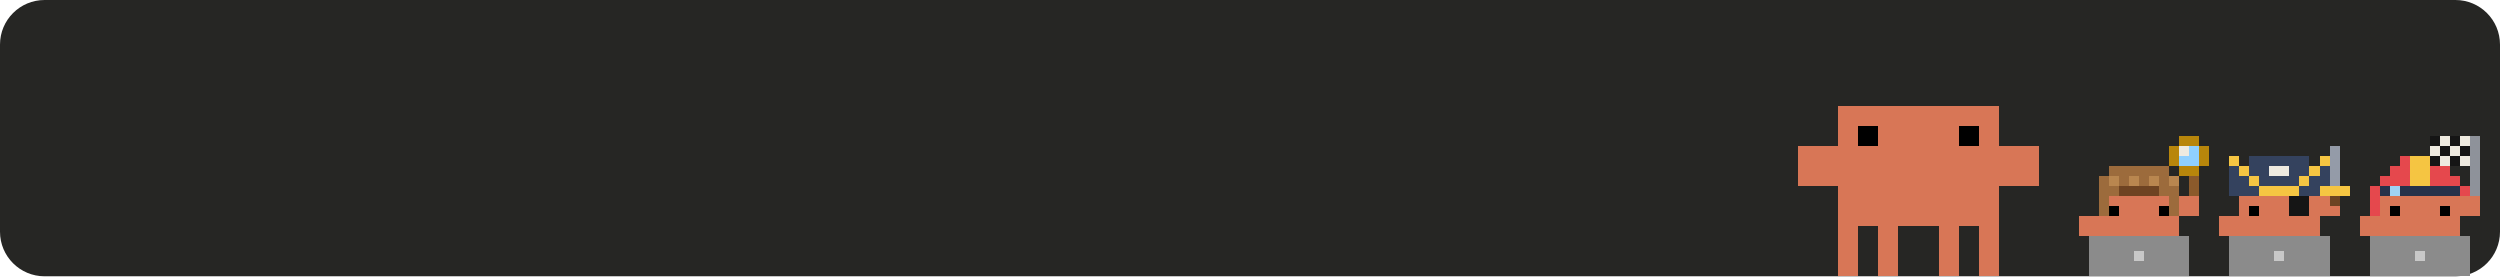
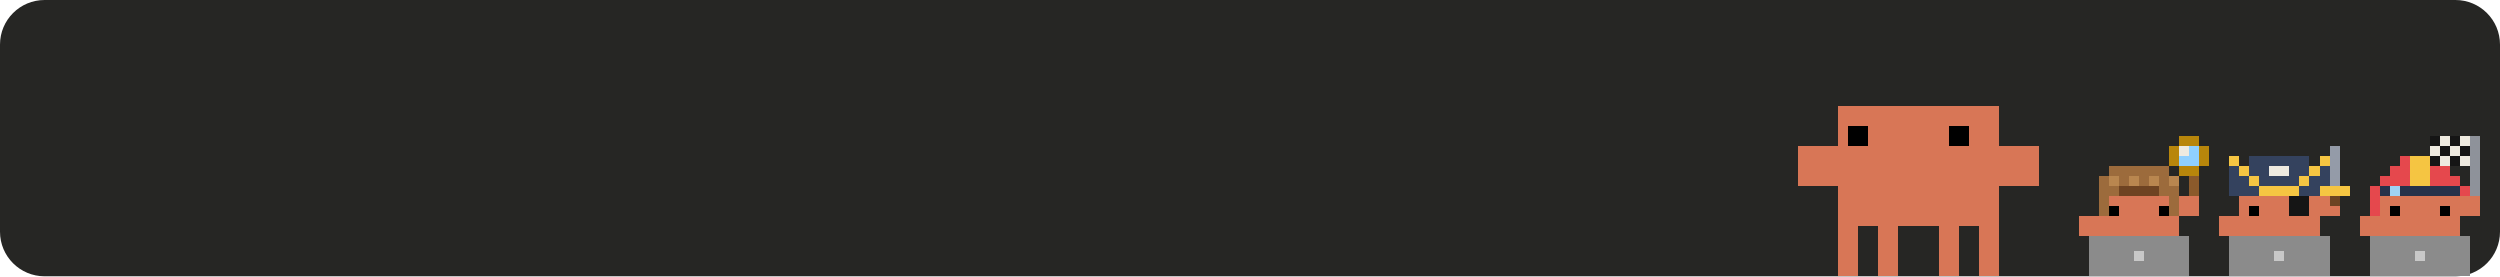
<svg xmlns="http://www.w3.org/2000/svg" width="561" height="62" viewBox="0 0 561 62">
  <rect width="561" height="62" rx="10" fill="#262624" />
  <svg width="100%" height="100%" shape-rendering="crispEdges">
-     <svg x="100%" y="10.25" width="76.5" height="51.75" viewBox="0 0 34 23" overflow="visible">
+     <svg x="100%" y="10.25" width="76.5" height="51.75" viewBox="0 0 34 23" overflow="visible" data-grid="team">
      <g data-term="skip">
        <path fill="#D87656" d="M-12 15h8v2h-8z" />
        <path fill="#000000" d="M-11 16h1v1h-1zM-6 16h1v1h-1z" />
        <g>
          <path fill="#D87656" d="M-14 17h10v2h-10z" />
          <animateTransform attributeName="transform" type="translate" values="0 0;0 -0.6" dur="0.32s" begin="-3s" calcMode="discrete" repeatCount="indefinite" />
        </g>
        <path fill="#D87656" d="M-4 15h2v2h-2zM-12 19h8v2h-8zM-12 21h1v2h-1zM-10 21h1v2h-1zM-7 21h1v2h-1zM-5 21h1v2h-1z" />
        <path fill="#8b8b8b" d="M-13 19h10v4h-10z" />
        <path fill="#c8c8c8" d="M-8.5 20.5h1v1h-1z" />
      </g>
      <g data-term="only" visibility="hidden">
        <path fill="#D87656" d="M-12 15h8v2h-8zM-14 17h12v2h-12z" />
        <rect x="-12" y="17" width="2" height="2" fill="#000000">
          <animate attributeName="height" values="2;1;2" keyTimes="0;0.95;0.985" dur="4s" begin="-3s" calcMode="discrete" repeatCount="indefinite" />
          <animate attributeName="y" values="17;18;17" keyTimes="0;0.95;0.985" dur="4s" begin="-3s" calcMode="discrete" repeatCount="indefinite" />
        </rect>
        <rect x="-6" y="17" width="2" height="2" fill="#000000">
          <animate attributeName="height" values="2;1;2" keyTimes="0;0.95;0.985" dur="4s" begin="-3s" calcMode="discrete" repeatCount="indefinite" />
          <animate attributeName="y" values="17;18;17" keyTimes="0;0.95;0.985" dur="4s" begin="-3s" calcMode="discrete" repeatCount="indefinite" />
        </rect>
        <path fill="#6e6e6e" d="M-14 19h12v2h-12z" />
        <path fill="#8b8b8b" d="M-14 21h12v2h-12z" />
        <path fill="#D87656" d="M-4 15h2v2h-2z" />
      </g>
      <path fill="#e5484d" d="M-10 11h4v1h-4zM-11 12h6v1h-6zM-12 13h8v1h-8zM-13 14h1v3h-1zM-4 14h1v1h-1z" />
      <path fill="#f5c542" d="M-9 11h2v3h-2z" />
      <path fill="#27324a" d="M-12 14h8v1h-8z" />
      <path fill="#9fd3f5" d="M-11 14h1v1h-1z" />
      <path fill="#8e929a" d="M-3 9h1v6h-1z" />
      <rect x="-7" y="9" width="4" height="3" fill="#eeeae0">
        <animate attributeName="fill" values="#eeeae0;#151515" dur="1.2s" begin="-3s" calcMode="discrete" repeatCount="indefinite" />
      </rect>
      <path fill="#151515" d="M-7 9h1v1h-1zM-5 9h1v1h-1zM-6 10h1v1h-1zM-4 10h1v1h-1zM-7 11h1v1h-1zM-5 11h1v1h-1z">
        <animate attributeName="fill" values="#151515;#eeeae0" dur="1.2s" begin="-3s" calcMode="discrete" repeatCount="indefinite" />
      </path>
      <g data-term="skip">
        <path fill="#D87656" d="M-26 15h8v2h-8z" />
        <path fill="#000000" d="M-25 16h1v1h-1zM-20 16h1v1h-1z" />
        <g>
          <path fill="#D87656" d="M-28 17h10v2h-10z" />
          <animateTransform attributeName="transform" type="translate" values="0 0;0 -0.6" dur="0.32s" begin="-3.11s" calcMode="discrete" repeatCount="indefinite" />
        </g>
        <path fill="#D87656" d="M-18 15h2v2h-2zM-26 19h8v2h-8zM-26 21h1v2h-1zM-24 21h1v2h-1zM-21 21h1v2h-1zM-19 21h1v2h-1z" />
        <path fill="#8b8b8b" d="M-27 19h10v4h-10z" />
        <path fill="#c8c8c8" d="M-22.5 20.5h1v1h-1z" />
      </g>
      <g data-term="only" visibility="hidden">
        <path fill="#D87656" d="M-26 15h8v2h-8zM-28 17h12v2h-12z" />
        <rect x="-26" y="17" width="2" height="2" fill="#000000">
          <animate attributeName="height" values="2;1;2" keyTimes="0;0.95;0.985" dur="4s" begin="-3.77s" calcMode="discrete" repeatCount="indefinite" />
          <animate attributeName="y" values="17;18;17" keyTimes="0;0.95;0.985" dur="4s" begin="-3.77s" calcMode="discrete" repeatCount="indefinite" />
        </rect>
        <rect x="-20" y="17" width="2" height="2" fill="#000000">
          <animate attributeName="height" values="2;1;2" keyTimes="0;0.95;0.985" dur="4s" begin="-3.77s" calcMode="discrete" repeatCount="indefinite" />
          <animate attributeName="y" values="17;18;17" keyTimes="0;0.95;0.985" dur="4s" begin="-3.77s" calcMode="discrete" repeatCount="indefinite" />
        </rect>
        <path fill="#6e6e6e" d="M-28 19h12v2h-12z" />
        <path fill="#8b8b8b" d="M-28 21h12v2h-12z" />
        <path fill="#D87656" d="M-18 15h2v2h-2z" />
      </g>
      <path fill="#34425e" d="M-25 11h6v1h-6zM-27 12h10v3h-10z" />
      <path fill="#eeeae0" d="M-23 12h2v1h-2z" />
      <path fill="#f5c542" d="M-27 11h1v1h-1zM-18 11h1v1h-1zM-26 12h1v1h-1zM-19 12h1v1h-1zM-25 13h1v1h-1zM-20 13h1v1h-1zM-24 14h1v1h-1zM-23 14h1v1h-1zM-22 14h1v1h-1zM-21 14h1v1h-1z" />
      <path fill="#151515" d="M-21 15h2v2h-2z" />
      <g>
        <path fill="#949ba8" d="M-17 10h1v4h-1z" />
        <path fill="#f5c542" d="M-18 14h3v1h-3z" />
        <path fill="#6b4423" d="M-17 15h1v1h-1z" />
        <animateTransform attributeName="transform" type="translate" values="0 0;0 0;0 -1;0 0" dur="1.6s" begin="-3.11s" calcMode="discrete" repeatCount="indefinite" />
      </g>
      <g data-term="skip">
        <path fill="#D87656" d="M-40 15h8v2h-8z" />
        <path fill="#000000" d="M-39 16h1v1h-1zM-34 16h1v1h-1z" />
        <g>
          <path fill="#D87656" d="M-42 17h10v2h-10z" />
          <animateTransform attributeName="transform" type="translate" values="0 0;0 -0.6" dur="0.32s" begin="-3.22s" calcMode="discrete" repeatCount="indefinite" />
        </g>
        <path fill="#D87656" d="M-32 15h2v2h-2zM-40 19h8v2h-8zM-40 21h1v2h-1zM-38 21h1v2h-1zM-35 21h1v2h-1zM-33 21h1v2h-1z" />
        <path fill="#8b8b8b" d="M-41 19h10v4h-10z" />
        <path fill="#c8c8c8" d="M-36.5 20.5h1v1h-1z" />
      </g>
      <g data-term="only" visibility="hidden">
        <path fill="#D87656" d="M-40 15h8v2h-8zM-42 17h12v2h-12z" />
        <rect x="-40" y="17" width="2" height="2" fill="#000000">
          <animate attributeName="height" values="2;1;2" keyTimes="0;0.95;0.985" dur="4s" begin="-4.54s" calcMode="discrete" repeatCount="indefinite" />
          <animate attributeName="y" values="17;18;17" keyTimes="0;0.95;0.985" dur="4s" begin="-4.54s" calcMode="discrete" repeatCount="indefinite" />
        </rect>
        <rect x="-34" y="17" width="2" height="2" fill="#000000">
          <animate attributeName="height" values="2;1;2" keyTimes="0;0.95;0.985" dur="4s" begin="-4.54s" calcMode="discrete" repeatCount="indefinite" />
          <animate attributeName="y" values="17;18;17" keyTimes="0;0.95;0.985" dur="4s" begin="-4.54s" calcMode="discrete" repeatCount="indefinite" />
        </rect>
        <path fill="#6e6e6e" d="M-42 19h12v2h-12z" />
        <path fill="#8b8b8b" d="M-42 21h12v2h-12z" />
        <path fill="#D87656" d="M-32 15h2v2h-2z" />
      </g>
      <path fill="#9c6b3c" d="M-39 12h6v1h-6zM-40 13h8v2h-8zM-40 15h1v2h-1zM-33 15h1v2h-1z" />
      <path fill="#b9864f" d="M-39 13h1v1h-1zM-37 13h1v1h-1zM-35 13h1v1h-1zM-33 13h1v1h-1z" />
      <path fill="#6e4322" d="M-38 14h4v1h-4z" />
      <g>
        <path fill="#b8860b" d="M-32 9h2v1h-2zM-32 12h2v1h-2zM-33 10h1v2h-1zM-30 10h1v2h-1z" />
        <path fill="#8fd0ff" d="M-32 10h2v2h-2z" />
        <path fill="#eeeae0" d="M-32 10h1v1h-1z" />
        <path fill="#8b5a2b" d="M-31 13h1v2h-1z" />
        <animateTransform attributeName="transform" type="translate" values="0 0;1 0;1 1;0 1" dur="1.6s" begin="-3.22s" calcMode="discrete" repeatCount="indefinite" />
      </g>
    </svg>
    <defs>
-       <g id="clawd-sprite">
+       <g id="clawd-sprite" data-grid="clawd">
        <g transform="scale(2.25)">
          <g transform="translate(-80 0)">
-             <animateTransform attributeName="transform" type="translate" values="-80 0;-80 0;-138.8 0;-138.8 0;-92.6 0;-92.6 0;-137.4 0;-137.4 0;-80 0" keyTimes="0;0.09;0.253;0.364;0.492;0.6;0.724;0.84;1" dur="38.77s" begin="-3s" calcMode="linear" repeatCount="indefinite" />
+             <animateTransform attributeName="transform" type="translate" values="-80 0;-80 0;-193.4 0;-193.4 0;-141.6 0;-141.6 0;-180.8 0;-180.8 0;-80 0" keyTimes="0;0.079;0.335;0.409;0.525;0.598;0.686;0.773;1" dur="47.865s" begin="-3s" calcMode="linear" repeatCount="indefinite" />
            <g>
              <g visibility="visible">
-                 <animate attributeName="visibility" values="visible" keyTimes="0" dur="38.77s" begin="-3s" calcMode="discrete" repeatCount="indefinite" />
+                 <animate attributeName="visibility" values="visible" keyTimes="0" dur="47.865s" begin="-3s" calcMode="discrete" repeatCount="indefinite" />
                <g transform="translate(0 0)">
-                   <animateTransform attributeName="transform" type="translate" values="0 0" keyTimes="0" dur="38.77s" begin="-3s" calcMode="discrete" repeatCount="indefinite" />
+                   <animateTransform attributeName="transform" type="translate" values="0 0" keyTimes="0" dur="47.865s" begin="-3s" calcMode="discrete" repeatCount="indefinite" />
                  <g transform="translate(0 0)">
-                     <animateTransform attributeName="transform" type="translate" values="0 0;0 -1;0 0;0 -1;0 0;0 -1;0 0;0 -1;0 0;0 -1;0 0;0 -1;0 0;0 -1;0 0;0 -1;0 0;0 -1;0 0;0 -1;0 0;0 -1;0 0;0 -1;0 0;0 -1;0 0;0 -1;0 0;0 -1;0 0;0 -1;0 0;0 -1;0 0;0 -1;0 0;0 -1;0 0;0 -1;0 0;0 -1;0 0;0 -1;0 0;0 -1;0 0;0 -1;0 0;0 -1;0 0;0 -1;0 0;0 -1;0 0;0 -1;0 0;0 -1;0 0;0 -1;0 0;0 -1;0 0;0 -1;0 0;0 -1;0 0;0 -1;0 0;0 -1;0 0;0 -1;0 0;0 -1;0 0;0 -1;0 0;0 -1;0 0;0 -1;0 0;0 -1;0 0;0 -1;0 0;0 -1;0 0;0 -1;0 0;0 -1;0 0;0 -1;0 0;0 -1;0 0;0 -1;0 0;0 -1;0 0;0 -1;0 0;0 -1;0 0;0 -1;0 0;0 -1;0 0;0 -1;0 0;0 -1;0 0;0 -1;0 0;0 -1;0 0;0 -1;0 0;0 -1;0 0;0 -1;0 0;0 -1;0 0;0 -1;0 0;0 -1;0 0;0 -1" keyTimes="0;0.09;0.094;0.099;0.104;0.108;0.113;0.118;0.122;0.127;0.131;0.136;0.141;0.145;0.15;0.155;0.159;0.164;0.169;0.173;0.178;0.183;0.187;0.192;0.196;0.201;0.206;0.21;0.215;0.22;0.224;0.229;0.234;0.238;0.243;0.248;0.252;0.364;0.368;0.373;0.378;0.382;0.387;0.391;0.396;0.401;0.405;0.41;0.415;0.419;0.424;0.429;0.433;0.438;0.443;0.447;0.452;0.456;0.461;0.466;0.47;0.475;0.48;0.484;0.489;0.6;0.604;0.609;0.614;0.618;0.623;0.628;0.632;0.637;0.641;0.646;0.651;0.655;0.66;0.665;0.669;0.674;0.679;0.683;0.688;0.693;0.697;0.702;0.707;0.711;0.716;0.72;0.724;0.84;0.845;0.849;0.854;0.859;0.863;0.868;0.873;0.877;0.882;0.887;0.891;0.896;0.9;0.905;0.91;0.914;0.919;0.924;0.928;0.933;0.938;0.942;0.947;0.952;0.956;0.961;0.965;0.97;0.975;0.979;0.984;0.989;0.993;0.998" dur="38.77s" begin="-3s" calcMode="discrete" repeatCount="indefinite" />
+                     <animateTransform attributeName="transform" type="translate" values="0 0;0 -1;0 0;0 -1;0 0;0 -1;0 0;0 -1;0 0;0 -1;0 0;0 -1;0 0;0 -1;0 0;0 -1;0 0;0 -1;0 0;0 -1;0 0;0 -1;0 0;0 -1;0 0;0 -1;0 0;0 -1;0 0;0 -1;0 0;0 -1;0 0;0 -1;0 0;0 -1;0 0;0 -1;0 0;0 -1;0 0;0 -1;0 0;0 -1;0 0;0 -1;0 0;0 -1;0 0;0 -1;0 0;0 -1;0 0;0 -1;0 0;0 -1;0 0;0 -1;0 0;0 -1;0 0;0 -1;0 0;0 -1;0 0;0 -1;0 0;0 -1;0 0;0 -1;0 0;0 -1;0 0;0 -1;0 0;0 -1;0 0;0 -1;0 0;0 -1;0 0;0 -1;0 0;0 -1;0 0;0 -1;0 0;0 -1;0 0;0 -1;0 0;0 -1;0 0;0 -1;0 0;0 -1;0 0;0 -1;0 0;0 -1;0 0;0 -1;0 0;0 -1;0 0;0 -1;0 0;0 -1;0 0;0 -1;0 0;0 -1;0 0;0 -1;0 0;0 -1;0 0;0 -1;0 0;0 -1;0 0;0 -1;0 0;0 -1;0 0;0 -1;0 0;0 -1;0 0;0 -1;0 0;0 -1;0 0;0 -1;0 0;0 -1;0 0;0 -1;0 0;0 -1;0 0;0 -1;0 0;0 -1;0 0;0 -1;0 0;0 -1;0 0;0 -1;0 0;0 -1;0 0;0 -1;0 0;0 -1;0 0;0 -1;0 0;0 -1;0 0;0 -1;0 0;0 -1;0 0;0 -1;0 0;0 -1;0 0;0 -1;0 0;0 -1;0 0;0 -1;0 0;0 -1;0 0;0 -1;0 0;0 -1;0 0;0 -1;0 0;0 -1;0 0;0 -1" keyTimes="0;0.079;0.083;0.086;0.09;0.094;0.098;0.101;0.105;0.109;0.113;0.116;0.12;0.124;0.128;0.132;0.135;0.139;0.143;0.147;0.15;0.154;0.158;0.162;0.165;0.169;0.173;0.177;0.18;0.184;0.188;0.192;0.195;0.199;0.203;0.207;0.21;0.214;0.218;0.222;0.226;0.229;0.233;0.237;0.241;0.244;0.248;0.252;0.256;0.259;0.263;0.267;0.271;0.274;0.278;0.282;0.286;0.289;0.293;0.297;0.301;0.305;0.308;0.312;0.316;0.32;0.323;0.327;0.331;0.409;0.412;0.416;0.42;0.424;0.427;0.431;0.435;0.439;0.442;0.446;0.45;0.454;0.457;0.461;0.465;0.469;0.472;0.476;0.48;0.484;0.488;0.491;0.495;0.499;0.503;0.506;0.51;0.514;0.518;0.521;0.525;0.598;0.602;0.606;0.609;0.613;0.617;0.621;0.624;0.628;0.632;0.636;0.639;0.643;0.647;0.651;0.654;0.658;0.662;0.666;0.669;0.673;0.677;0.681;0.684;0.773;0.776;0.78;0.784;0.788;0.791;0.795;0.799;0.803;0.806;0.81;0.814;0.818;0.822;0.825;0.829;0.833;0.837;0.84;0.844;0.848;0.852;0.855;0.859;0.863;0.867;0.87;0.874;0.878;0.882;0.885;0.889;0.893;0.897;0.9;0.904;0.908;0.912;0.916;0.919;0.923;0.927;0.931;0.934;0.938;0.942;0.946;0.949;0.953;0.957;0.961;0.964;0.968;0.972;0.976;0.979;0.983;0.987;0.991;0.994;0.998" dur="47.865s" begin="-3s" calcMode="discrete" repeatCount="indefinite" />
                    <rect x="14" y="17" width="2" height="6" fill="#D87656" />
                    <rect x="24" y="17" width="2" height="6" fill="#D87656" />
                  </g>
                  <g transform="translate(0 0)">
-                     <animateTransform attributeName="transform" type="translate" values="0 0;0 -1;0 0;0 -1;0 0;0 -1;0 0;0 -1;0 0;0 -1;0 0;0 -1;0 0;0 -1;0 0;0 -1;0 0;0 -1;0 0;0 -1;0 0;0 -1;0 0;0 -1;0 0;0 -1;0 0;0 -1;0 0;0 -1;0 0;0 -1;0 0;0 -1;0 0;0 -1;0 0;0 -1;0 0;0 -1;0 0;0 -1;0 0;0 -1;0 0;0 -1;0 0;0 -1;0 0;0 -1;0 0;0 -1;0 0;0 -1;0 0;0 -1;0 0;0 -1;0 0;0 -1;0 0;0 -1;0 0;0 -1;0 0;0 -1;0 0;0 -1;0 0;0 -1;0 0;0 -1;0 0;0 -1;0 0;0 -1;0 0;0 -1;0 0;0 -1;0 0;0 -1;0 0;0 -1;0 0;0 -1;0 0;0 -1;0 0;0 -1;0 0;0 -1;0 0;0 -1;0 0;0 -1;0 0;0 -1;0 0;0 -1;0 0;0 -1;0 0;0 -1;0 0;0 -1;0 0;0 -1;0 0;0 -1;0 0;0 -1;0 0;0 -1;0 0;0 -1;0 0;0 -1;0 0;0 -1;0 0;0 -1;0 0;0 -1;0 0" keyTimes="0;0.094;0.099;0.104;0.108;0.113;0.118;0.122;0.127;0.131;0.136;0.141;0.145;0.15;0.155;0.159;0.164;0.169;0.173;0.178;0.183;0.187;0.192;0.196;0.201;0.206;0.21;0.215;0.22;0.224;0.229;0.234;0.238;0.243;0.248;0.252;0.253;0.368;0.373;0.378;0.382;0.387;0.391;0.396;0.401;0.405;0.41;0.415;0.419;0.424;0.429;0.433;0.438;0.443;0.447;0.452;0.456;0.461;0.466;0.47;0.475;0.48;0.484;0.489;0.492;0.604;0.609;0.614;0.618;0.623;0.628;0.632;0.637;0.641;0.646;0.651;0.655;0.66;0.665;0.669;0.674;0.679;0.683;0.688;0.693;0.697;0.702;0.707;0.711;0.716;0.72;0.845;0.849;0.854;0.859;0.863;0.868;0.873;0.877;0.882;0.887;0.891;0.896;0.9;0.905;0.91;0.914;0.919;0.924;0.928;0.933;0.938;0.942;0.947;0.952;0.956;0.961;0.965;0.97;0.975;0.979;0.984;0.989;0.993;0.998" dur="38.77s" begin="-3s" calcMode="discrete" repeatCount="indefinite" />
+                     <animateTransform attributeName="transform" type="translate" values="0 0;0 -1;0 0;0 -1;0 0;0 -1;0 0;0 -1;0 0;0 -1;0 0;0 -1;0 0;0 -1;0 0;0 -1;0 0;0 -1;0 0;0 -1;0 0;0 -1;0 0;0 -1;0 0;0 -1;0 0;0 -1;0 0;0 -1;0 0;0 -1;0 0;0 -1;0 0;0 -1;0 0;0 -1;0 0;0 -1;0 0;0 -1;0 0;0 -1;0 0;0 -1;0 0;0 -1;0 0;0 -1;0 0;0 -1;0 0;0 -1;0 0;0 -1;0 0;0 -1;0 0;0 -1;0 0;0 -1;0 0;0 -1;0 0;0 -1;0 0;0 -1;0 0;0 -1;0 0;0 -1;0 0;0 -1;0 0;0 -1;0 0;0 -1;0 0;0 -1;0 0;0 -1;0 0;0 -1;0 0;0 -1;0 0;0 -1;0 0;0 -1;0 0;0 -1;0 0;0 -1;0 0;0 -1;0 0;0 -1;0 0;0 -1;0 0;0 -1;0 0;0 -1;0 0;0 -1;0 0;0 -1;0 0;0 -1;0 0;0 -1;0 0;0 -1;0 0;0 -1;0 0;0 -1;0 0;0 -1;0 0;0 -1;0 0;0 -1;0 0;0 -1;0 0;0 -1;0 0;0 -1;0 0;0 -1;0 0;0 -1;0 0;0 -1;0 0;0 -1;0 0;0 -1;0 0;0 -1;0 0;0 -1;0 0;0 -1;0 0;0 -1;0 0;0 -1;0 0;0 -1;0 0;0 -1;0 0;0 -1;0 0;0 -1;0 0;0 -1;0 0;0 -1;0 0;0 -1;0 0;0 -1;0 0;0 -1;0 0;0 -1;0 0;0 -1;0 0;0 -1;0 0;0 -1;0 0;0 -1;0 0;0 -1;0 0;0 -1;0 0;0 -1;0 0" keyTimes="0;0.083;0.086;0.09;0.094;0.098;0.101;0.105;0.109;0.113;0.116;0.12;0.124;0.128;0.132;0.135;0.139;0.143;0.147;0.15;0.154;0.158;0.162;0.165;0.169;0.173;0.177;0.18;0.184;0.188;0.192;0.195;0.199;0.203;0.207;0.21;0.214;0.218;0.222;0.226;0.229;0.233;0.237;0.241;0.244;0.248;0.252;0.256;0.259;0.263;0.267;0.271;0.274;0.278;0.282;0.286;0.289;0.293;0.297;0.301;0.305;0.308;0.312;0.316;0.32;0.323;0.327;0.331;0.335;0.412;0.416;0.42;0.424;0.427;0.431;0.435;0.439;0.442;0.446;0.45;0.454;0.457;0.461;0.465;0.469;0.472;0.476;0.48;0.484;0.488;0.491;0.495;0.499;0.503;0.506;0.51;0.514;0.518;0.521;0.525;0.525;0.602;0.606;0.609;0.613;0.617;0.621;0.624;0.628;0.632;0.636;0.639;0.643;0.647;0.651;0.654;0.658;0.662;0.666;0.669;0.673;0.677;0.681;0.684;0.686;0.776;0.78;0.784;0.788;0.791;0.795;0.799;0.803;0.806;0.81;0.814;0.818;0.822;0.825;0.829;0.833;0.837;0.84;0.844;0.848;0.852;0.855;0.859;0.863;0.867;0.87;0.874;0.878;0.882;0.885;0.889;0.893;0.897;0.9;0.904;0.908;0.912;0.916;0.919;0.923;0.927;0.931;0.934;0.938;0.942;0.946;0.949;0.953;0.957;0.961;0.964;0.968;0.972;0.976;0.979;0.983;0.987;0.991;0.994;0.998" dur="47.865s" begin="-3s" calcMode="discrete" repeatCount="indefinite" />
                    <rect x="18" y="17" width="2" height="6" fill="#D87656" />
                    <rect x="28" y="17" width="2" height="6" fill="#D87656" />
                  </g>
                  <g transform="translate(0 -1)">
-                     <animateTransform attributeName="transform" type="translate" values="0 0;0 -1;0 0;0 -1;0 0;0 -1;0 0;0 -1;0 0;0 -1;0 0;0 -1;0 0;0 -1;0 0;0 -1;0 0;0 -1;0 0;0 -1;0 0;0 -1;0 0;0 -1;0 0;0 -1;0 0;0 -1;0 0;0 -1;0 0;0 -1;0 0;0 -1;0 0;0 -1;0 0;0 -1;0 0;0 -1;0 0;0 -1;0 0;0 -1;0 0;0 -1;0 0;0 -1;0 0;0 -1;0 0;0 -1;0 0;0 -1;0 0;0 -1;0 0;0 -1;0 0;0 -1;0 0;0 -1;0 0;0 -1;0 0;0 -1;0 0;0 -1;0 0;0 -1;0 0;0 -1;0 0;0 -1;0 0;0 -1;0 0;0 -1;0 0;0 -1;0 0;0 -1;0 0;0 -1;0 0;0 -1;0 0;0 -1;0 0;0 -1;0 0;0 -1;0 0;0 -1;0 0;0 -1;0 0;0 -1;0 0;0 -1;0 0;0 -1;0 0;0 -1;0 0;0 -1;0 0;0 -1;0 0;0 -1;0 0;0 -1;0 0;0 -1;0 0;0 -1;0 0;0 -1;0 0;0 -1;0 0;0 -1;0 0;0 -1;0 0;0 -1;0 0;0 -1;0 0;0 -1;0 0;0 -1;0 0;0 -1;0 0;0 -1;0 0;0 -1;0 0;0 -1;0 0;0 -1" keyTimes="0;0.026;0.052;0.077;0.094;0.099;0.104;0.108;0.113;0.118;0.122;0.127;0.131;0.136;0.141;0.145;0.15;0.155;0.159;0.164;0.169;0.173;0.178;0.183;0.187;0.192;0.196;0.201;0.206;0.21;0.215;0.22;0.224;0.229;0.234;0.238;0.243;0.248;0.252;0.279;0.305;0.331;0.357;0.364;0.368;0.373;0.378;0.382;0.387;0.391;0.396;0.401;0.405;0.41;0.415;0.419;0.424;0.429;0.433;0.438;0.443;0.447;0.452;0.456;0.461;0.466;0.47;0.475;0.48;0.484;0.489;0.518;0.544;0.57;0.595;0.6;0.604;0.609;0.614;0.618;0.623;0.628;0.632;0.637;0.641;0.646;0.651;0.655;0.66;0.665;0.669;0.674;0.679;0.683;0.688;0.693;0.697;0.702;0.707;0.711;0.716;0.72;0.724;0.75;0.776;0.802;0.828;0.84;0.845;0.849;0.854;0.859;0.863;0.868;0.873;0.877;0.882;0.887;0.891;0.896;0.9;0.905;0.91;0.914;0.919;0.924;0.928;0.933;0.938;0.942;0.947;0.952;0.956;0.961;0.965;0.97;0.975;0.979;0.984;0.989;0.993;0.998" dur="38.77s" begin="-3s" calcMode="discrete" repeatCount="indefinite" />
+                     <animateTransform attributeName="transform" type="translate" values="0 0;0 -1;0 0;0 -1;0 0;0 -1;0 0;0 -1;0 0;0 -1;0 0;0 -1;0 0;0 -1;0 0;0 -1;0 0;0 -1;0 0;0 -1;0 0;0 -1;0 0;0 -1;0 0;0 -1;0 0;0 -1;0 0;0 -1;0 0;0 -1;0 0;0 -1;0 0;0 -1;0 0;0 -1;0 0;0 -1;0 0;0 -1;0 0;0 -1;0 0;0 -1;0 0;0 -1;0 0;0 -1;0 0;0 -1;0 0;0 -1;0 0;0 -1;0 0;0 -1;0 0;0 -1;0 0;0 -1;0 0;0 -1;0 0;0 -1;0 0;0 -1;0 0;0 -1;0 0;0 -1;0 0;0 -1;0 0;0 -1;0 0;0 -1;0 0;0 -1;0 0;0 -1;0 0;0 -1;0 0;0 -1;0 0;0 -1;0 0;0 -1;0 0;0 -1;0 0;0 -1;0 0;0 -1;0 0;0 -1;0 0;0 -1;0 0;0 -1;0 0;0 -1;0 0;0 -1;0 0;0 -1;0 0;0 -1;0 0;0 -1;0 0;0 -1;0 0;0 -1;0 0;0 -1;0 0;0 -1;0 0;0 -1;0 0;0 -1;0 0;0 -1;0 0;0 -1;0 0;0 -1;0 0;0 -1;0 0;0 -1;0 0;0 -1;0 0;0 -1;0 0;0 -1;0 0;0 -1;0 0;0 -1;0 0;0 -1;0 0;0 -1;0 0;0 -1;0 0;0 -1;0 0;0 -1;0 0;0 -1;0 0;0 -1;0 0;0 -1;0 0;0 -1;0 0;0 -1;0 0;0 -1;0 0;0 -1;0 0;0 -1;0 0;0 -1;0 0;0 -1;0 0;0 -1;0 0;0 -1;0 0;0 -1;0 0;0 -1;0 0;0 -1;0 0;0 -1;0 0;0 -1;0 0;0 -1;0 0;0 -1;0 0;0 -1;0 0;0 -1" keyTimes="0;0.021;0.042;0.063;0.083;0.086;0.09;0.094;0.098;0.101;0.105;0.109;0.113;0.116;0.12;0.124;0.128;0.132;0.135;0.139;0.143;0.147;0.15;0.154;0.158;0.162;0.165;0.169;0.173;0.177;0.18;0.184;0.188;0.192;0.195;0.199;0.203;0.207;0.21;0.214;0.218;0.222;0.226;0.229;0.233;0.237;0.241;0.244;0.248;0.252;0.256;0.259;0.263;0.267;0.271;0.274;0.278;0.282;0.286;0.289;0.293;0.297;0.301;0.305;0.308;0.312;0.316;0.32;0.323;0.327;0.331;0.356;0.376;0.397;0.412;0.416;0.42;0.424;0.427;0.431;0.435;0.439;0.442;0.446;0.45;0.454;0.457;0.461;0.465;0.469;0.472;0.476;0.48;0.484;0.488;0.491;0.495;0.499;0.503;0.506;0.51;0.514;0.518;0.521;0.525;0.546;0.567;0.588;0.602;0.606;0.609;0.613;0.617;0.621;0.624;0.628;0.632;0.636;0.639;0.643;0.647;0.651;0.654;0.658;0.662;0.666;0.669;0.673;0.677;0.681;0.684;0.707;0.728;0.749;0.77;0.773;0.776;0.78;0.784;0.788;0.791;0.795;0.799;0.803;0.806;0.81;0.814;0.818;0.822;0.825;0.829;0.833;0.837;0.84;0.844;0.848;0.852;0.855;0.859;0.863;0.867;0.87;0.874;0.878;0.882;0.885;0.889;0.893;0.897;0.9;0.904;0.908;0.912;0.916;0.919;0.923;0.927;0.931;0.934;0.938;0.942;0.946;0.949;0.953;0.957;0.961;0.964;0.968;0.972;0.976;0.979;0.983;0.987;0.991;0.994;0.998" dur="47.865s" begin="-3s" calcMode="discrete" repeatCount="indefinite" />
                    <g visibility="visible">
-                       <animate attributeName="visibility" values="visible" keyTimes="0" dur="38.77s" begin="-3s" calcMode="discrete" repeatCount="indefinite" />
+                       <animate attributeName="visibility" values="visible" keyTimes="0" dur="47.865s" begin="-3s" calcMode="discrete" repeatCount="indefinite" />
                      <rect x="14" y="7" width="16" height="4" fill="#D87656" />
                      <rect x="10" y="11" width="24" height="4" fill="#D87656" />
                      <rect x="14" y="15" width="16" height="4" fill="#D87656" />
                    </g>
-                     <g data-term="still" transform="translate(0 0)">
-                       <animateTransform attributeName="transform" type="translate" values="0 0;1 0;0 0;-1 0;0 0;-1 0;0 0;1 0;0 0;-1 0;0 0;1 0;0 0;1 0;0 0;-1 0;0 0;-1 0;0 0;1 0;0 0;-1 0;0 0;1 0" keyTimes="0;0.031;0.045;0.063;0.076;0.09;0.253;0.292;0.309;0.331;0.347;0.364;0.492;0.53;0.546;0.567;0.584;0.6;0.724;0.765;0.782;0.805;0.823;0.84" dur="38.77s" begin="-3s" calcMode="discrete" repeatCount="indefinite" />
+                     <g data-term="still" transform="translate(-1 0)">
+                       <animateTransform attributeName="transform" type="translate" values="0 0;1 0;0 0;-1 0;0 0;-1 0;0 0;1 0;0 0;-1 0;0 0;1 0;0 0;1 0;0 0;-1 0;0 0;-1 0;0 0;1 0;0 0;-1 0;0 0;1 0" keyTimes="0;0.028;0.039;0.055;0.067;0.079;0.335;0.361;0.372;0.386;0.397;0.409;0.525;0.551;0.562;0.576;0.587;0.598;0.686;0.717;0.73;0.747;0.76;0.773" dur="47.865s" begin="-3s" calcMode="discrete" repeatCount="indefinite" />
                      <g visibility="visible">
-                         <animate attributeName="visibility" values="visible" keyTimes="0" dur="38.77s" begin="-3s" calcMode="discrete" repeatCount="indefinite" />
+                         <animate attributeName="visibility" values="visible" keyTimes="0" dur="47.865s" begin="-3s" calcMode="discrete" repeatCount="indefinite" />
                        <rect x="16" y="9" width="2" height="2" fill="#000000">
                          <animate attributeName="height" values="2;1;2" keyTimes="0;0.95;0.985" dur="4s" calcMode="discrete" repeatCount="indefinite" begin="-3s" />
                          <animate attributeName="y" values="9;10;9" keyTimes="0;0.95;0.985" dur="4s" calcMode="discrete" repeatCount="indefinite" begin="-3s" />
                        </rect>
                        <rect x="26" y="9" width="2" height="2" fill="#000000">
                          <animate attributeName="height" values="2;1;2" keyTimes="0;0.95;0.985" dur="4s" calcMode="discrete" repeatCount="indefinite" begin="-3s" />
                          <animate attributeName="y" values="9;10;9" keyTimes="0;0.95;0.985" dur="4s" calcMode="discrete" repeatCount="indefinite" begin="-3s" />
                        </rect>
                      </g>
                    </g>
                  </g>
                </g>
              </g>
            </g>
          </g>
        </g>
      </g>
    </defs>
    <use href="#clawd-sprite" x="100%" y="10.25" />
  </svg>
</svg>
